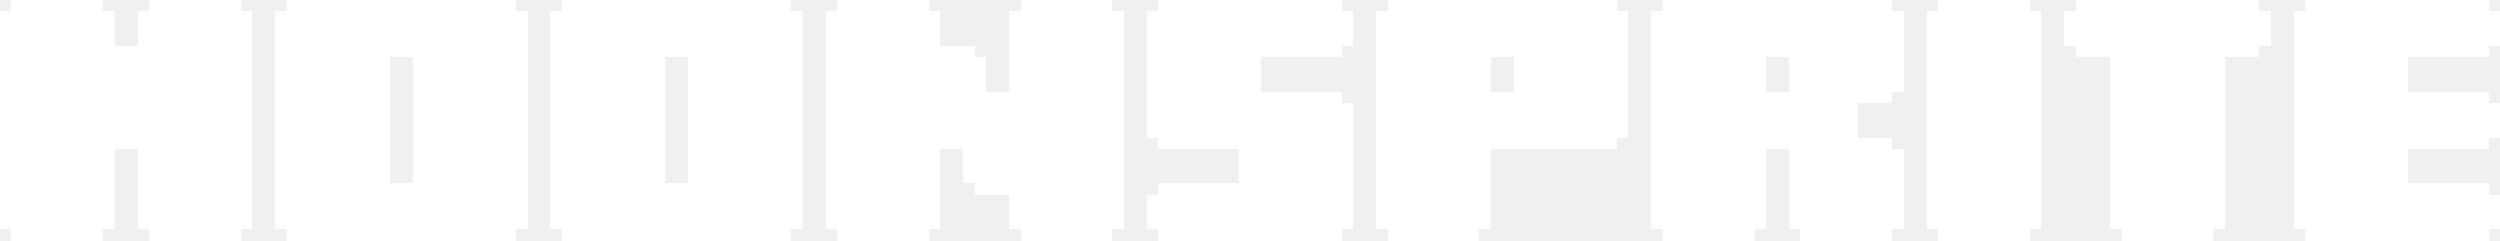
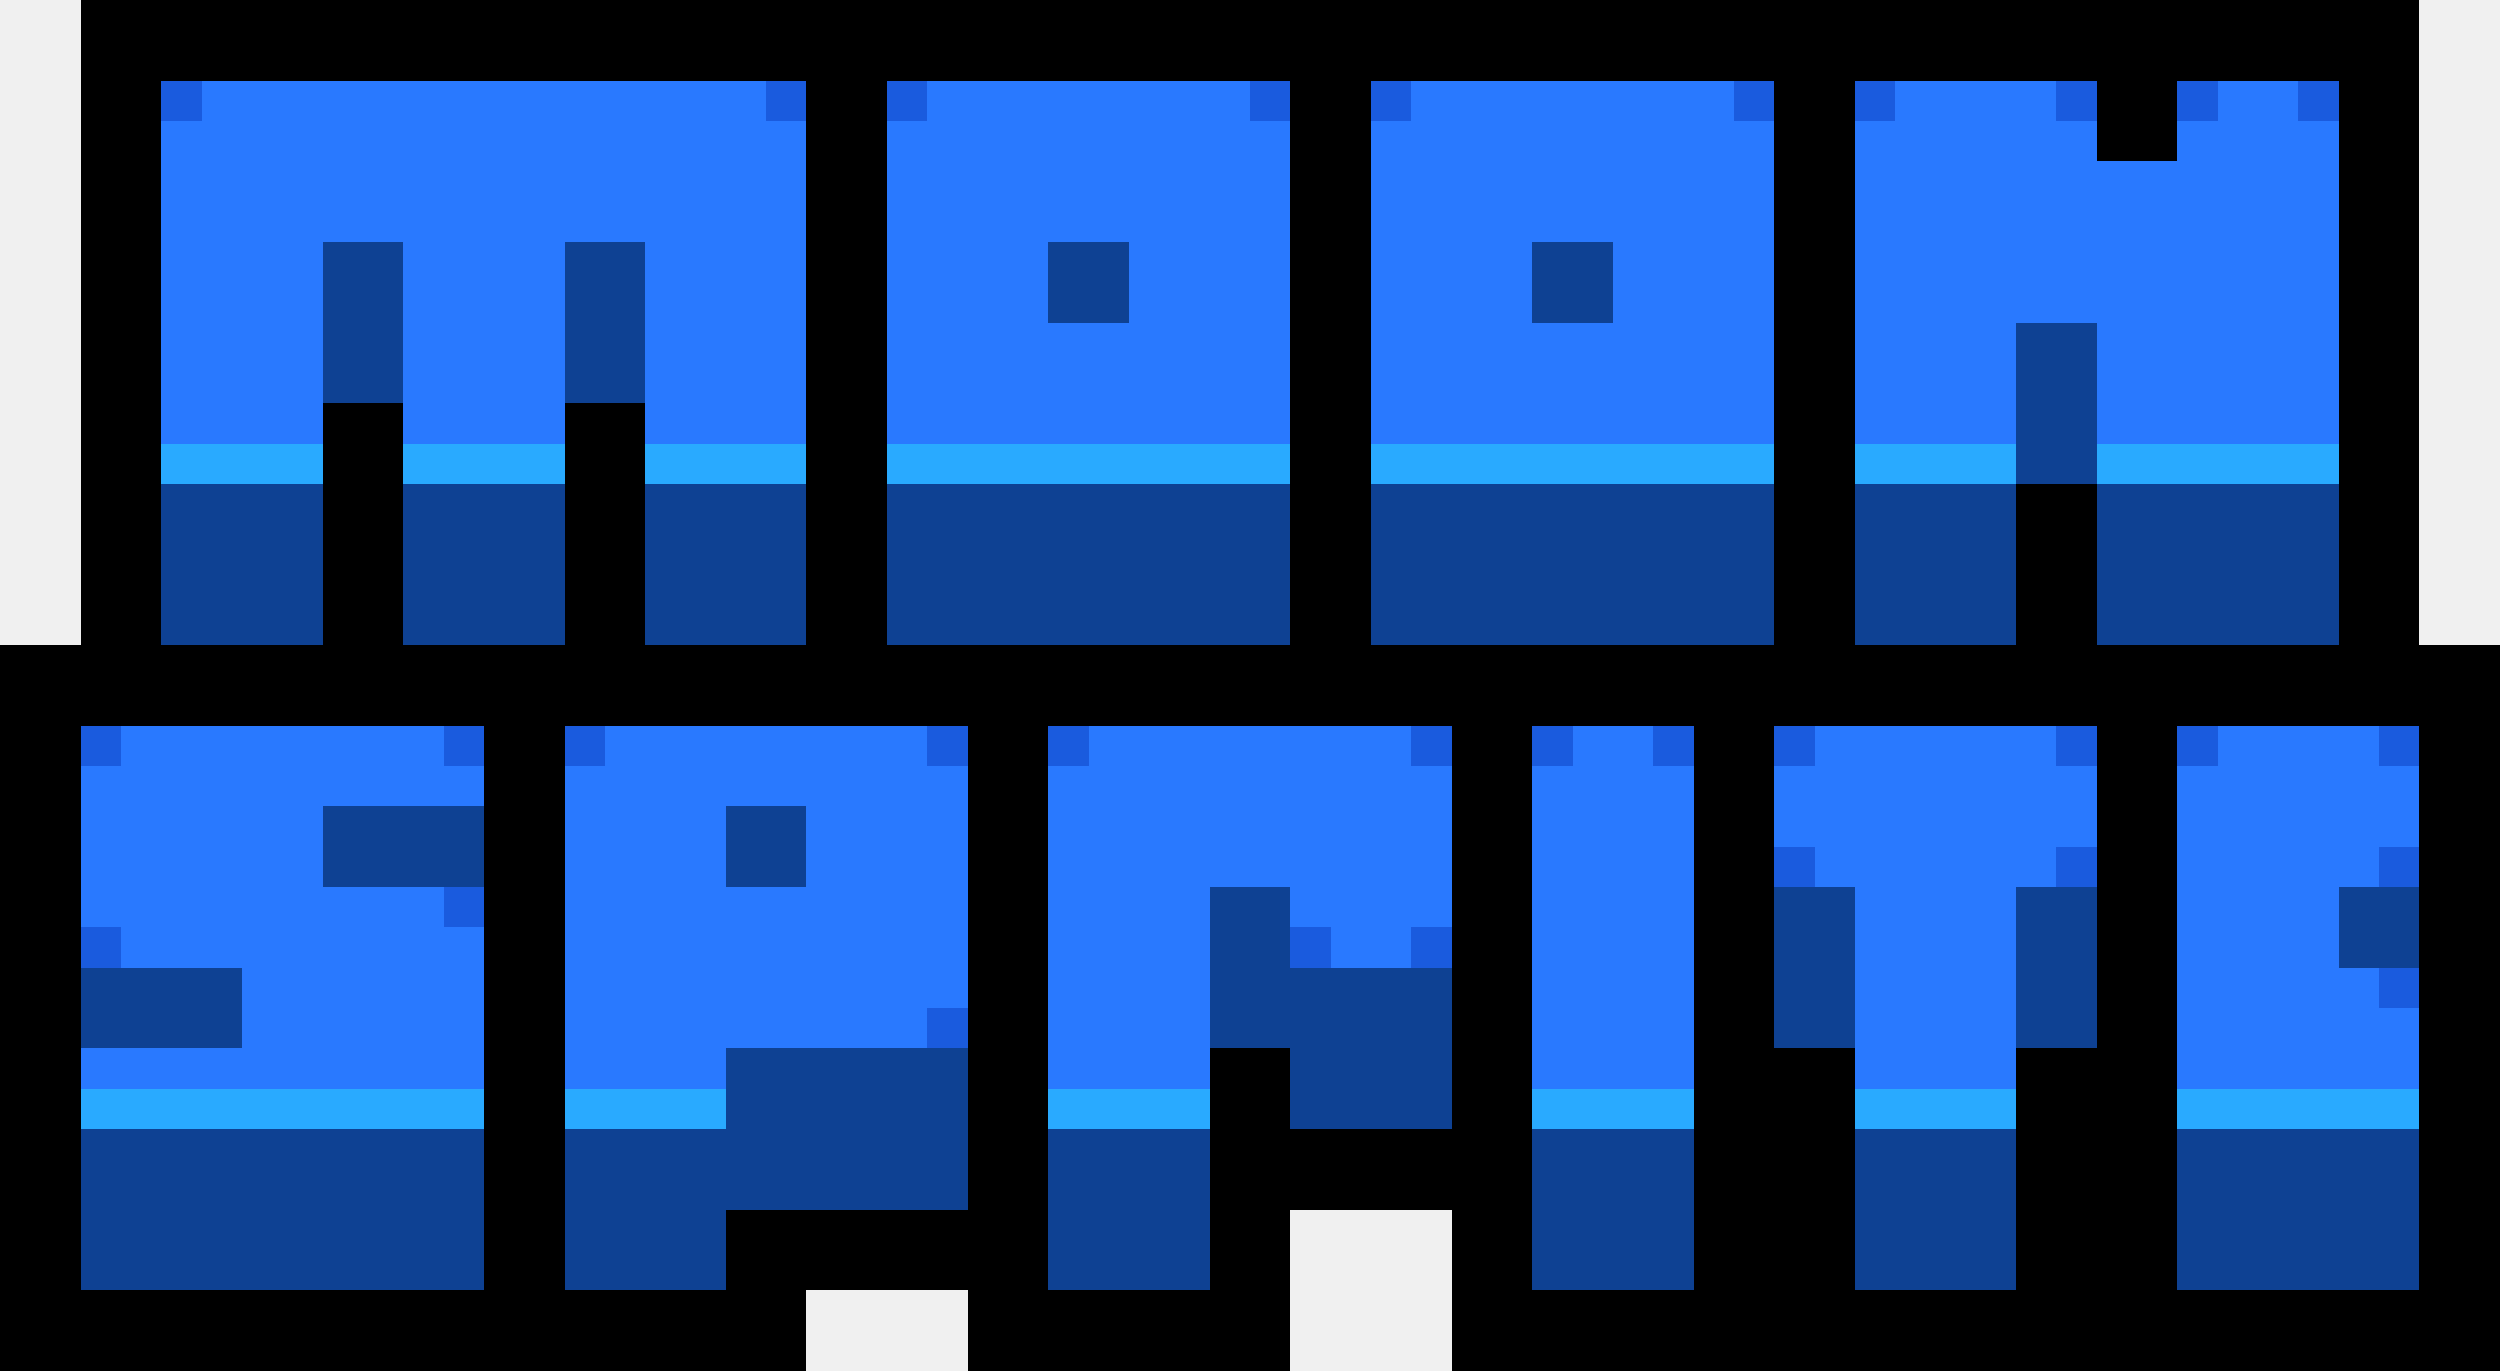
- <svg xmlns="http://www.w3.org/2000/svg" width="218" height="21" viewBox="0 0 218 21" shape-rendering="crispEdges" fill="#FFFFFF">
-   <path d="M1 0h8v1h-8zM13 0h8v1h-8zM25 0h20v1h-20zM49 0h20v1h-20zM73 0h8v1h-8zM89 0h8v1h-8zM101 0h16v1h-16zM121 0h20v1h-20zM145 0h20v1h-20zM169 0h8v1h-8zM181 0h16v1h-16zM201 0h16v1h-16zM0 1h10v1h-10zM12 1h10v1h-10zM24 1h22v1h-22zM48 1h22v1h-22zM72 1h10v1h-10zM88 1h10v1h-10zM100 1h18v1h-18zM120 1h22v1h-22zM144 1h22v1h-22zM168 1h10v1h-10zM180 1h18v1h-18zM200 1h18v1h-18zM0 2h10v1h-10zM12 2h10v1h-10zM24 2h22v1h-22zM48 2h22v1h-22zM72 2h10v1h-10zM88 2h10v1h-10zM100 2h18v1h-18zM120 2h22v1h-22zM144 2h22v1h-22zM168 2h10v1h-10zM180 2h18v1h-18zM200 2h18v1h-18zM0 3h10v1h-10zM12 3h10v1h-10zM24 3h22v1h-22zM48 3h22v1h-22zM72 3h10v1h-10zM88 3h10v1h-10zM100 3h18v1h-18zM120 3h22v1h-22zM144 3h22v1h-22zM168 3h10v1h-10zM180 3h18v1h-18zM200 3h18v1h-18zM0 4h22v1h-22zM24 4h22v1h-22zM48 4h22v1h-22zM72 4h13v1h-13zM88 4h10v1h-10zM100 4h17v1h-17zM120 4h22v1h-22zM144 4h22v1h-22zM168 4h10v1h-10zM181 4h16v1h-16zM200 4h17v1h-17zM0 5h22v1h-22zM24 5h10v1h-10zM36 5h10v1h-10zM48 5h10v1h-10zM60 5h10v1h-10zM72 5h14v1h-14zM88 5h10v1h-10zM100 5h10v1h-10zM120 5h10v1h-10zM132 5h10v1h-10zM144 5h10v1h-10zM156 5h10v1h-10zM168 5h10v1h-10zM184 5h10v1h-10zM200 5h10v1h-10zM0 6h22v1h-22zM24 6h10v1h-10zM36 6h10v1h-10zM48 6h10v1h-10zM60 6h10v1h-10zM72 6h14v1h-14zM88 6h10v1h-10zM100 6h10v1h-10zM120 6h10v1h-10zM132 6h10v1h-10zM144 6h10v1h-10zM156 6h10v1h-10zM168 6h10v1h-10zM184 6h10v1h-10zM200 6h10v1h-10zM0 7h22v1h-22zM24 7h10v1h-10zM36 7h10v1h-10zM48 7h10v1h-10zM60 7h10v1h-10zM72 7h14v1h-14zM88 7h10v1h-10zM100 7h10v1h-10zM120 7h10v1h-10zM132 7h10v1h-10zM144 7h10v1h-10zM156 7h10v1h-10zM168 7h10v1h-10zM184 7h10v1h-10zM200 7h10v1h-10zM0 8h22v1h-22zM24 8h10v1h-10zM36 8h10v1h-10zM48 8h10v1h-10zM60 8h10v1h-10zM72 8h26v1h-26zM100 8h17v1h-17zM120 8h22v1h-22zM144 8h21v1h-21zM168 8h10v1h-10zM184 8h10v1h-10zM200 8h17v1h-17zM0 9h22v1h-22zM24 9h10v1h-10zM36 9h10v1h-10zM48 9h10v1h-10zM60 9h10v1h-10zM72 9h26v1h-26zM100 9h18v1h-18zM120 9h22v1h-22zM144 9h18v1h-18zM168 9h10v1h-10zM184 9h10v1h-10zM200 9h18v1h-18zM0 10h22v1h-22zM24 10h10v1h-10zM36 10h10v1h-10zM48 10h10v1h-10zM60 10h10v1h-10zM72 10h26v1h-26zM100 10h18v1h-18zM120 10h22v1h-22zM144 10h18v1h-18zM168 10h10v1h-10zM184 10h10v1h-10zM200 10h18v1h-18zM0 11h22v1h-22zM24 11h10v1h-10zM36 11h10v1h-10zM48 11h10v1h-10zM60 11h10v1h-10zM72 11h26v1h-26zM100 11h18v1h-18zM120 11h22v1h-22zM144 11h18v1h-18zM168 11h10v1h-10zM184 11h10v1h-10zM200 11h18v1h-18zM0 12h22v1h-22zM24 12h10v1h-10zM36 12h10v1h-10zM48 12h10v1h-10zM60 12h10v1h-10zM72 12h26v1h-26zM101 12h17v1h-17zM120 12h21v1h-21zM144 12h21v1h-21zM168 12h10v1h-10zM184 12h10v1h-10zM200 12h17v1h-17zM0 13h10v1h-10zM12 13h10v1h-10zM24 13h10v1h-10zM36 13h10v1h-10zM48 13h10v1h-10zM60 13h10v1h-10zM72 13h10v1h-10zM84 13h14v1h-14zM108 13h10v1h-10zM120 13h10v1h-10zM144 13h10v1h-10zM156 13h10v1h-10zM168 13h10v1h-10zM184 13h10v1h-10zM200 13h10v1h-10zM0 14h10v1h-10zM12 14h10v1h-10zM24 14h10v1h-10zM36 14h10v1h-10zM48 14h10v1h-10zM60 14h10v1h-10zM72 14h10v1h-10zM84 14h14v1h-14zM108 14h10v1h-10zM120 14h10v1h-10zM144 14h10v1h-10zM156 14h10v1h-10zM168 14h10v1h-10zM184 14h10v1h-10zM200 14h10v1h-10zM0 15h10v1h-10zM12 15h10v1h-10zM24 15h10v1h-10zM36 15h10v1h-10zM48 15h10v1h-10zM60 15h10v1h-10zM72 15h10v1h-10zM84 15h14v1h-14zM108 15h10v1h-10zM120 15h10v1h-10zM144 15h10v1h-10zM156 15h10v1h-10zM168 15h10v1h-10zM184 15h10v1h-10zM200 15h10v1h-10zM0 16h10v1h-10zM12 16h10v1h-10zM24 16h22v1h-22zM48 16h22v1h-22zM72 16h10v1h-10zM85 16h13v1h-13zM101 16h17v1h-17zM120 16h10v1h-10zM144 16h10v1h-10zM156 16h10v1h-10zM168 16h10v1h-10zM184 16h10v1h-10zM200 16h17v1h-17zM0 17h10v1h-10zM12 17h10v1h-10zM24 17h22v1h-22zM48 17h22v1h-22zM72 17h10v1h-10zM88 17h10v1h-10zM100 17h18v1h-18zM120 17h10v1h-10zM144 17h10v1h-10zM156 17h10v1h-10zM168 17h10v1h-10zM184 17h10v1h-10zM200 17h18v1h-18zM0 18h10v1h-10zM12 18h10v1h-10zM24 18h22v1h-22zM48 18h22v1h-22zM72 18h10v1h-10zM88 18h10v1h-10zM100 18h18v1h-18zM120 18h10v1h-10zM144 18h10v1h-10zM156 18h10v1h-10zM168 18h10v1h-10zM184 18h10v1h-10zM200 18h18v1h-18zM0 19h10v1h-10zM12 19h10v1h-10zM24 19h22v1h-22zM48 19h22v1h-22zM72 19h10v1h-10zM88 19h10v1h-10zM100 19h18v1h-18zM120 19h10v1h-10zM144 19h10v1h-10zM156 19h10v1h-10zM168 19h10v1h-10zM184 19h10v1h-10zM200 19h18v1h-18zM1 20h8v1h-8zM13 20h8v1h-8zM25 20h20v1h-20zM49 20h20v1h-20zM73 20h8v1h-8zM89 20h8v1h-8zM101 20h16v1h-16zM121 20h8v1h-8zM145 20h8v1h-8zM157 20h8v1h-8zM169 20h8v1h-8zM185 20h8v1h-8zM201 20h16v1h-16z" />
+ <svg xmlns="http://www.w3.org/2000/svg" width="62" height="34" viewBox="0 0 62 34" shape-rendering="crispEdges">
+   <path fill="#000000" d="M2 0h58v1h-58zM2 1h58v1h-58zM2 2h2v1h-2zM20 2h2v1h-2zM32 2h2v1h-2zM44 2h2v1h-2zM52 2h2v1h-2zM58 2h2v1h-2zM2 3h2v1h-2zM20 3h2v1h-2zM32 3h2v1h-2zM44 3h2v1h-2zM52 3h2v1h-2zM58 3h2v1h-2zM2 4h2v1h-2zM20 4h2v1h-2zM32 4h2v1h-2zM44 4h2v1h-2zM58 4h2v1h-2zM2 5h2v1h-2zM20 5h2v1h-2zM32 5h2v1h-2zM44 5h2v1h-2zM58 5h2v1h-2zM2 6h2v1h-2zM20 6h2v1h-2zM32 6h2v1h-2zM44 6h2v1h-2zM58 6h2v1h-2zM2 7h2v1h-2zM20 7h2v1h-2zM32 7h2v1h-2zM44 7h2v1h-2zM58 7h2v1h-2zM2 8h2v1h-2zM20 8h2v1h-2zM32 8h2v1h-2zM44 8h2v1h-2zM58 8h2v1h-2zM2 9h2v1h-2zM20 9h2v1h-2zM32 9h2v1h-2zM44 9h2v1h-2zM58 9h2v1h-2zM2 10h2v1h-2zM8 10h2v1h-2zM14 10h2v1h-2zM20 10h2v1h-2zM32 10h2v1h-2zM44 10h2v1h-2zM58 10h2v1h-2zM2 11h2v1h-2zM8 11h2v1h-2zM14 11h2v1h-2zM20 11h2v1h-2zM32 11h2v1h-2zM44 11h2v1h-2zM58 11h2v1h-2zM2 12h2v1h-2zM8 12h2v1h-2zM14 12h2v1h-2zM20 12h2v1h-2zM32 12h2v1h-2zM44 12h2v1h-2zM50 12h2v1h-2zM58 12h2v1h-2zM2 13h2v1h-2zM8 13h2v1h-2zM14 13h2v1h-2zM20 13h2v1h-2zM32 13h2v1h-2zM44 13h2v1h-2zM50 13h2v1h-2zM58 13h2v1h-2zM2 14h2v1h-2zM8 14h2v1h-2zM14 14h2v1h-2zM20 14h2v1h-2zM32 14h2v1h-2zM44 14h2v1h-2zM50 14h2v1h-2zM58 14h2v1h-2zM2 15h2v1h-2zM8 15h2v1h-2zM14 15h2v1h-2zM20 15h2v1h-2zM32 15h2v1h-2zM44 15h2v1h-2zM50 15h2v1h-2zM58 15h2v1h-2zM0 16h62v1h-62zM0 17h62v1h-62zM0 18h2v1h-2zM12 18h2v1h-2zM24 18h2v1h-2zM36 18h2v1h-2zM42 18h2v1h-2zM52 18h2v1h-2zM60 18h2v1h-2zM0 19h2v1h-2zM12 19h2v1h-2zM24 19h2v1h-2zM36 19h2v1h-2zM42 19h2v1h-2zM52 19h2v1h-2zM60 19h2v1h-2zM0 20h2v1h-2zM12 20h2v1h-2zM24 20h2v1h-2zM36 20h2v1h-2zM42 20h2v1h-2zM52 20h2v1h-2zM60 20h2v1h-2zM0 21h2v1h-2zM12 21h2v1h-2zM24 21h2v1h-2zM36 21h2v1h-2zM42 21h2v1h-2zM52 21h2v1h-2zM60 21h2v1h-2zM0 22h2v1h-2zM12 22h2v1h-2zM24 22h2v1h-2zM36 22h2v1h-2zM42 22h2v1h-2zM52 22h2v1h-2zM60 22h2v1h-2zM0 23h2v1h-2zM12 23h2v1h-2zM24 23h2v1h-2zM36 23h2v1h-2zM42 23h2v1h-2zM52 23h2v1h-2zM60 23h2v1h-2zM0 24h2v1h-2zM12 24h2v1h-2zM24 24h2v1h-2zM36 24h2v1h-2zM42 24h2v1h-2zM52 24h2v1h-2zM60 24h2v1h-2zM0 25h2v1h-2zM12 25h2v1h-2zM24 25h2v1h-2zM36 25h2v1h-2zM42 25h2v1h-2zM52 25h2v1h-2zM60 25h2v1h-2zM0 26h2v1h-2zM12 26h2v1h-2zM24 26h2v1h-2zM30 26h2v1h-2zM36 26h2v1h-2zM42 26h4v1h-4zM50 26h4v1h-4zM60 26h2v1h-2zM0 27h2v1h-2zM12 27h2v1h-2zM24 27h2v1h-2zM30 27h2v1h-2zM36 27h2v1h-2zM42 27h4v1h-4zM50 27h4v1h-4zM60 27h2v1h-2zM0 28h2v1h-2zM12 28h2v1h-2zM24 28h2v1h-2zM30 28h8v1h-8zM42 28h4v1h-4zM50 28h4v1h-4zM60 28h2v1h-2zM0 29h2v1h-2zM12 29h2v1h-2zM24 29h2v1h-2zM30 29h8v1h-8zM42 29h4v1h-4zM50 29h4v1h-4zM60 29h2v1h-2zM0 30h2v1h-2zM12 30h2v1h-2zM18 30h8v1h-8zM30 30h2v1h-2zM36 30h2v1h-2zM42 30h4v1h-4zM50 30h4v1h-4zM60 30h2v1h-2zM0 31h2v1h-2zM12 31h2v1h-2zM18 31h8v1h-8zM30 31h2v1h-2zM36 31h2v1h-2zM42 31h4v1h-4zM50 31h4v1h-4zM60 31h2v1h-2zM0 32h20v1h-20zM24 32h8v1h-8zM36 32h26v1h-26zM0 33h20v1h-20zM24 33h8v1h-8zM36 33h26v1h-26z" />
+   <path fill="#2979FF" d="M5 2h14v1h-14zM23 2h8v1h-8zM35 2h8v1h-8zM47 2h4v1h-4zM55 2h2v1h-2zM4 3h16v1h-16zM22 3h10v1h-10zM34 3h10v1h-10zM46 3h6v1h-6zM54 3h4v1h-4zM4 4h16v1h-16zM22 4h10v1h-10zM34 4h10v1h-10zM46 4h12v1h-12zM4 5h16v1h-16zM22 5h10v1h-10zM34 5h10v1h-10zM46 5h12v1h-12zM4 6h4v1h-4zM10 6h4v1h-4zM16 6h4v1h-4zM22 6h4v1h-4zM28 6h4v1h-4zM34 6h4v1h-4zM40 6h4v1h-4zM46 6h12v1h-12zM4 7h4v1h-4zM10 7h4v1h-4zM16 7h4v1h-4zM22 7h4v1h-4zM28 7h4v1h-4zM34 7h4v1h-4zM40 7h4v1h-4zM46 7h12v1h-12zM4 8h4v1h-4zM10 8h4v1h-4zM16 8h4v1h-4zM22 8h10v1h-10zM34 8h10v1h-10zM46 8h4v1h-4zM52 8h6v1h-6zM4 9h4v1h-4zM10 9h4v1h-4zM16 9h4v1h-4zM22 9h10v1h-10zM34 9h10v1h-10zM46 9h4v1h-4zM52 9h6v1h-6zM4 10h4v1h-4zM10 10h4v1h-4zM16 10h4v1h-4zM22 10h10v1h-10zM34 10h10v1h-10zM46 10h4v1h-4zM52 10h6v1h-6zM3 18h8v1h-8zM15 18h8v1h-8zM27 18h8v1h-8zM39 18h2v1h-2zM45 18h6v1h-6zM55 18h4v1h-4zM2 19h10v1h-10zM14 19h10v1h-10zM26 19h10v1h-10zM38 19h4v1h-4zM44 19h8v1h-8zM54 19h6v1h-6zM2 20h6v1h-6zM14 20h4v1h-4zM20 20h4v1h-4zM26 20h10v1h-10zM38 20h4v1h-4zM44 20h8v1h-8zM54 20h6v1h-6zM2 21h6v1h-6zM14 21h4v1h-4zM20 21h4v1h-4zM26 21h10v1h-10zM38 21h4v1h-4zM45 21h6v1h-6zM54 21h5v1h-5zM2 22h9v1h-9zM14 22h10v1h-10zM26 22h4v1h-4zM32 22h4v1h-4zM38 22h4v1h-4zM46 22h4v1h-4zM54 22h4v1h-4zM3 23h9v1h-9zM14 23h10v1h-10zM26 23h4v1h-4zM33 23h2v1h-2zM38 23h4v1h-4zM46 23h4v1h-4zM54 23h4v1h-4zM6 24h6v1h-6zM14 24h10v1h-10zM26 24h4v1h-4zM38 24h4v1h-4zM46 24h4v1h-4zM54 24h5v1h-5zM6 25h6v1h-6zM14 25h9v1h-9zM26 25h4v1h-4zM38 25h4v1h-4zM46 25h4v1h-4zM54 25h6v1h-6zM2 26h10v1h-10zM14 26h4v1h-4zM26 26h4v1h-4zM38 26h4v1h-4zM46 26h4v1h-4zM54 26h6v1h-6z" />
+   <path fill="#0E4193" d="M8 6h2v1h-2zM14 6h2v1h-2zM26 6h2v1h-2zM38 6h2v1h-2zM8 7h2v1h-2zM14 7h2v1h-2zM26 7h2v1h-2zM38 7h2v1h-2zM8 8h2v1h-2zM14 8h2v1h-2zM50 8h2v1h-2zM8 9h2v1h-2zM14 9h2v1h-2zM50 9h2v1h-2zM50 10h2v1h-2zM50 11h2v1h-2zM4 12h4v1h-4zM10 12h4v1h-4zM16 12h4v1h-4zM22 12h10v1h-10zM34 12h10v1h-10zM46 12h4v1h-4zM52 12h6v1h-6zM4 13h4v1h-4zM10 13h4v1h-4zM16 13h4v1h-4zM22 13h10v1h-10zM34 13h10v1h-10zM46 13h4v1h-4zM52 13h6v1h-6zM4 14h4v1h-4zM10 14h4v1h-4zM16 14h4v1h-4zM22 14h10v1h-10zM34 14h10v1h-10zM46 14h4v1h-4zM52 14h6v1h-6zM4 15h4v1h-4zM10 15h4v1h-4zM16 15h4v1h-4zM22 15h10v1h-10zM34 15h10v1h-10zM46 15h4v1h-4zM52 15h6v1h-6zM8 20h4v1h-4zM18 20h2v1h-2zM8 21h4v1h-4zM18 21h2v1h-2zM30 22h2v1h-2zM44 22h2v1h-2zM50 22h2v1h-2zM58 22h2v1h-2zM30 23h2v1h-2zM44 23h2v1h-2zM50 23h2v1h-2zM58 23h2v1h-2zM2 24h4v1h-4zM30 24h6v1h-6zM44 24h2v1h-2zM50 24h2v1h-2zM2 25h4v1h-4zM30 25h6v1h-6zM44 25h2v1h-2zM50 25h2v1h-2zM18 26h6v1h-6zM32 26h4v1h-4zM18 27h6v1h-6zM32 27h4v1h-4zM2 28h10v1h-10zM14 28h10v1h-10zM26 28h4v1h-4zM38 28h4v1h-4zM46 28h4v1h-4zM54 28h6v1h-6zM2 29h10v1h-10zM14 29h10v1h-10zM26 29h4v1h-4zM38 29h4v1h-4zM46 29h4v1h-4zM54 29h6v1h-6zM2 30h10v1h-10zM14 30h4v1h-4zM26 30h4v1h-4zM38 30h4v1h-4zM46 30h4v1h-4zM54 30h6v1h-6zM2 31h10v1h-10zM14 31h4v1h-4zM26 31h4v1h-4zM38 31h4v1h-4zM46 31h4v1h-4zM54 31h6v1h-6z" />
+   <path fill="#1A5BDE" d="M4 2h1v1h-1zM19 2h1v1h-1zM22 2h1v1h-1zM31 2h1v1h-1zM34 2h1v1h-1zM43 2h1v1h-1zM46 2h1v1h-1zM51 2h1v1h-1zM54 2h1v1h-1zM57 2h1v1h-1zM2 18h1v1h-1zM11 18h1v1h-1zM14 18h1v1h-1zM23 18h1v1h-1zM26 18h1v1h-1zM35 18h1v1h-1zM38 18h1v1h-1zM41 18h1v1h-1zM44 18h1v1h-1zM51 18h1v1h-1zM54 18h1v1h-1zM59 18h1v1h-1zM44 21h1v1h-1zM51 21h1v1h-1zM59 21h1v1h-1zM11 22h1v1h-1zM2 23h1v1h-1zM32 23h1v1h-1zM35 23h1v1h-1zM59 24h1v1h-1zM23 25h1v1h-1z" />
+   <path fill="#29AAFF" d="M4 11h4v1h-4zM10 11h4v1h-4zM16 11h4v1h-4zM22 11h10v1h-10zM34 11h10v1h-10zM46 11h4v1h-4zM52 11h6v1h-6zM2 27h10v1h-10zM14 27h4v1h-4zM26 27h4v1h-4zM38 27h4v1h-4zM46 27h4v1h-4zM54 27h6v1h-6z" />
</svg>
